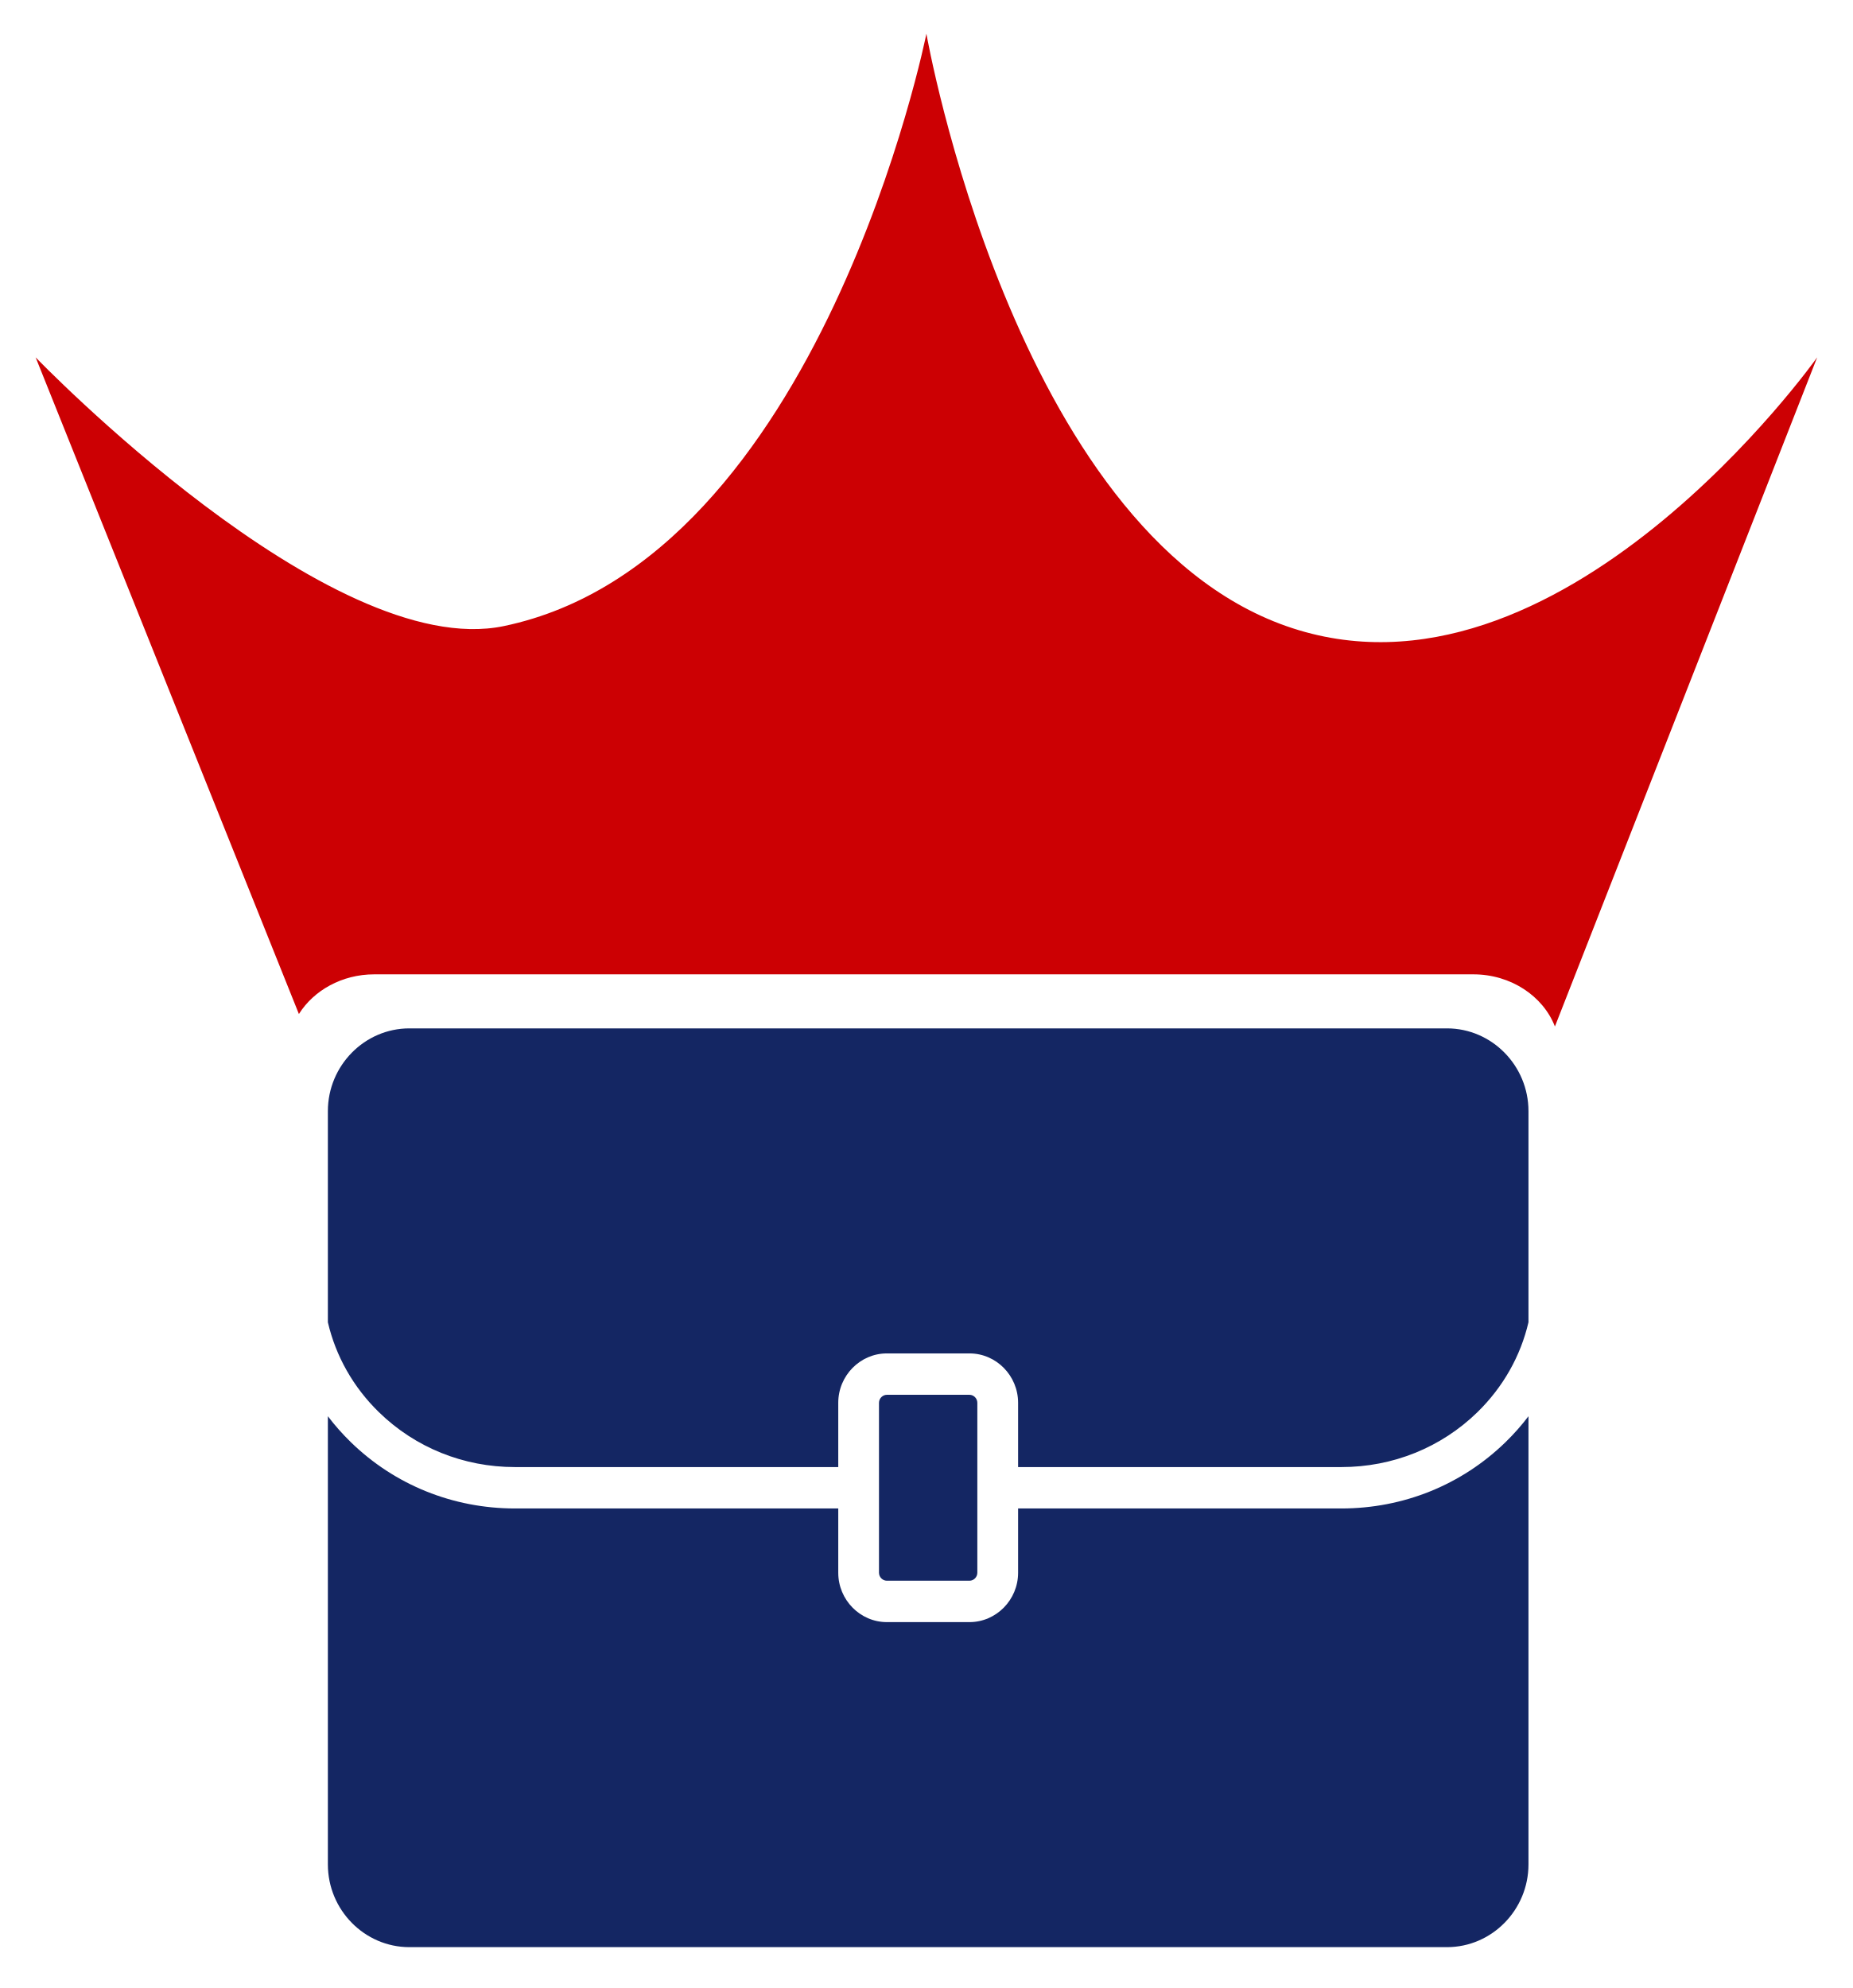
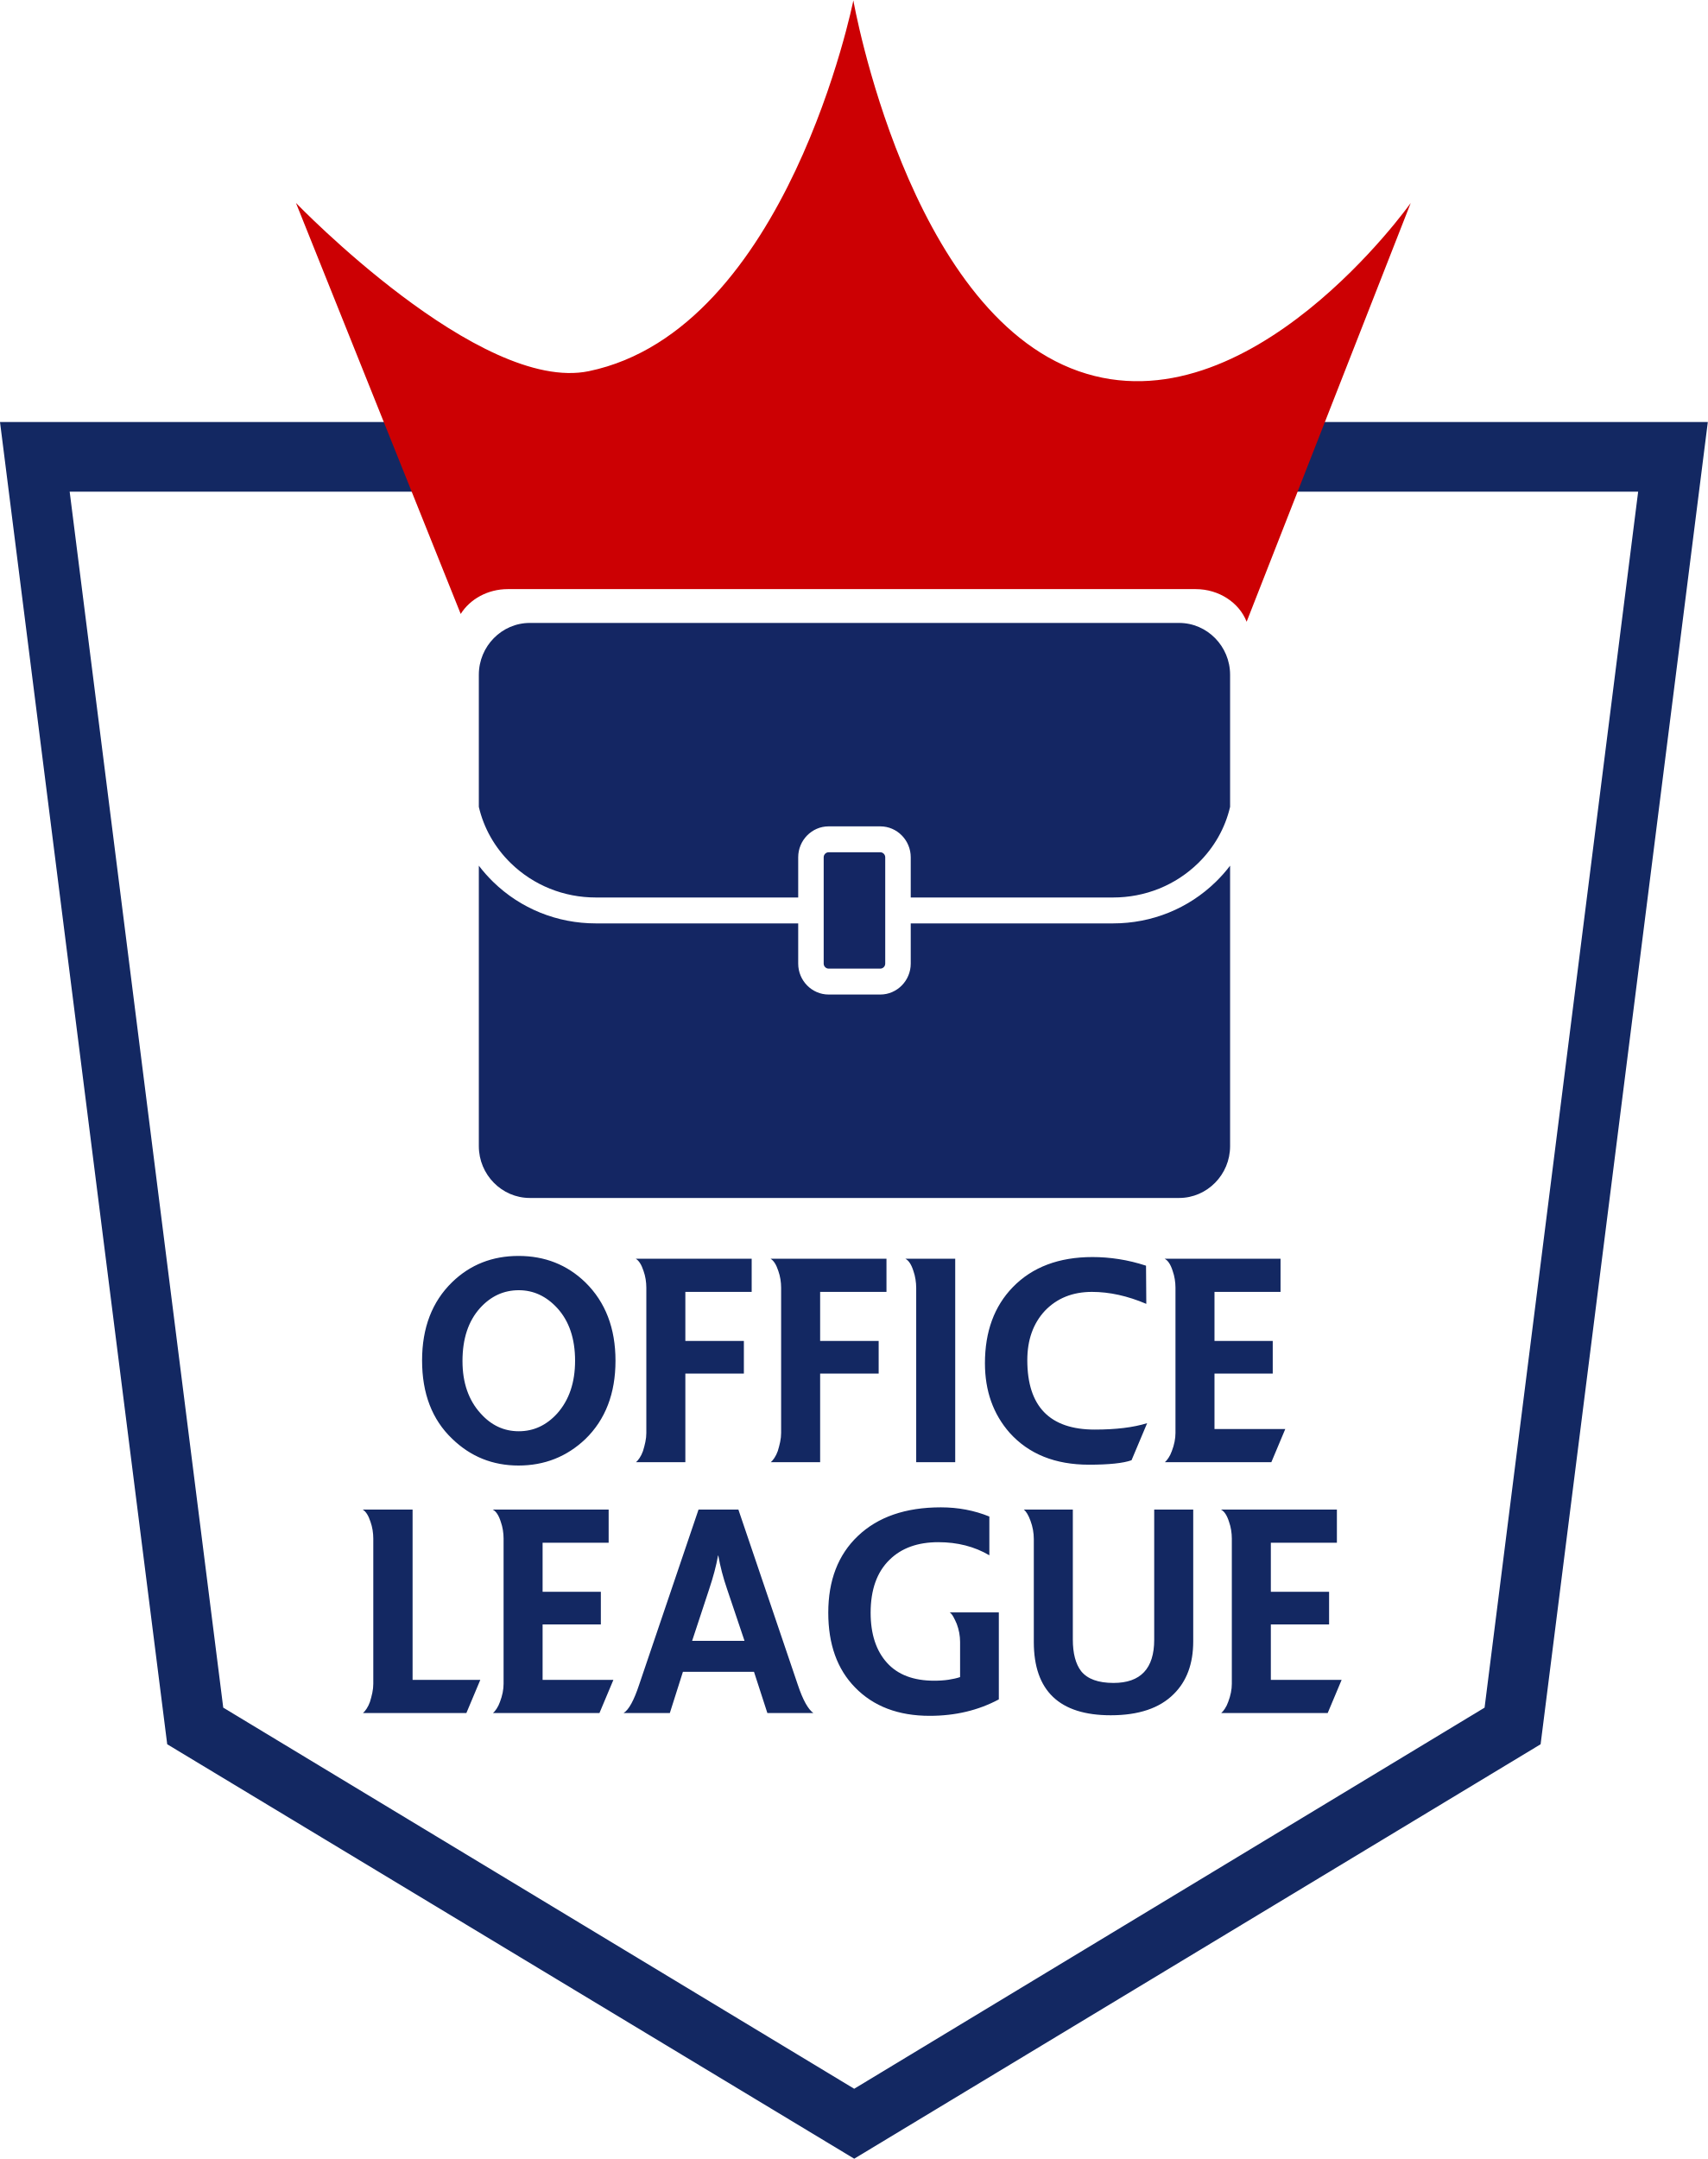
- <svg xmlns="http://www.w3.org/2000/svg" height="1116" viewBox="0 0 1040 1116" width="1040">
-   <g filter="url(#a)" transform="translate(-350 5350)">
-     <g>
-       <path d="m673.913 46.463v118.513c-4.421 18.964-14.216 36.382-28.685 50.51-20.352 19.844-47.477 30.782-76.338 30.782h-181.457v-36.081c0-15.248-12.282-27.722-27.291-27.722h-46.375c-15.001 0-27.28 12.478-27.28 27.722v36.081h-181.468c-28.86 0-55.978-10.938-76.337-30.782-14.482-14.108-24.261-31.539-28.682-50.496v-118.527c0-25.547 20.588-46.463 45.739-46.463h582.442c25.147 0 45.732 20.916 45.732 46.463zm-313.767 263.603c2.402 0 4.407-2.04 4.407-4.477v-36.088-23.233-36.081c0-2.438-2.005-4.492-4.407-4.492h-46.379c-2.392 0-4.421 2.054-4.421 4.492v36.081 23.233 36.088c0 2.437 2.029 4.477 4.421 4.477zm208.744-40.562c34.815 0 67.533-13.241 92.185-37.261 4.694-4.571 8.963-9.421 12.838-14.512v251.571c0 25.568-20.585 46.467-45.732 46.467h-582.442c-25.15 0-45.739-20.899-45.739-46.467v-251.571c3.868 5.091 8.154 9.941 12.838 14.512 24.648 24.02 57.374 37.261 92.181 37.261h181.468v36.088c0 15.23 12.279 27.711 27.28 27.711h46.375c15.009 0 27.291-12.484 27.291-27.711v-36.088z" fill="#142663" fill-rule="evenodd" transform="translate(534.038 -4772.7)" />
-     </g>
-     <g>
-       <path d="m262.792 332.528c-97.862 20.396-262.792-150.862-262.792-150.862l147.778 368.636c8.32-13.264 24.179-22.278 42.265-22.278h616.972c21.11 0 39.185 12.283 45.777 29.271l147.208-375.629s-144.915 204.674-298.006 150.862-201.994-332.528-201.994-332.528-59.121 295.412-237.208 332.528z" fill="#cc0003" fill-rule="evenodd" transform="translate(370 -5331.06)" />
+ <svg xmlns="http://www.w3.org/2000/svg" height="3873" viewBox="0 0 3064 3873" width="3064">
+   <g fill="none" fill-rule="evenodd">
+     <path d="m0 757h3064l-300 2372-1231.459 743.469-1232.541-743.469zm125 125 275.522 2181.303 1131.975 683.697 1130.981-683.697 275.522-2181.303z" fill="#132862" />
+     <path d="m829.75 2441.5c0 19.667 2.75 37.333 8.25 53 5.5 15.667 13.583 29.333 24.25 41 19 21.333 41.833 32 68.5 32s49.667-10.667 69-32c21.333-24 32-55.5 32-94.5 0-39.667-10.667-71.167-32-94.5-19.667-21.333-42.667-32-69-32-27 0-50.167 10.667-69.5 32-21 23.333-31.5 55-31.5 95zm100.5-188.5c47.334 0 87.333 15.833 120 47.5 36 35.334 54 82.166 54 140.5 0 58.667-18 105.5-54 140.5-33.334 31.667-73.333 47.5-120 47.5-46.334 0-86-16-119-48-36-34.334-54-81.166-54-140.5 0-58.667 18-105.5 54-140.5 32.333-31.333 72-47 119-47zm299.333 370v-159h105v-58.5h-105v-88h119v-59.5h-208c5.667 3.333 10.333 10.667 14 22 1.667 4.667 2.917 9.583 3.75 14.75.833 5.167 1.25 10.25 1.25 15.25v260.5c0 5.333-.583 10.75-1.75 16.25-1.167 5.5-2.583 10.917-4.25 16.25-1.667 4.667-3.667 8.75-6 12.25-2.333 3.5-4.5 6.083-6.5 7.75zm241.833 0v-159h105v-58.5h-105v-88h119v-59.5h-208c5.667 3.333 10.333 10.667 14 22 1.667 4.667 2.917 9.583 3.75 14.75.833 5.167 1.25 10.25 1.25 15.25v260.5c0 5.333-.583 10.75-1.75 16.25-1.167 5.5-2.583 10.917-4.25 16.25-1.667 4.667-3.667 8.75-6 12.25-2.333 3.5-4.5 6.083-6.5 7.75zm242.333-365h-89.5c6 3 10.833 10.333 14.5 22 1.667 4.667 2.917 9.667 3.75 15s1.25 10.333 1.25 15v313h70zm239.833 369.5c36 0 61.5-2.667 76.5-8l28-66.5c-24.667 7.667-56 11.5-94 11.5-80.667 0-121-41.5-121-124.5 0-36.334 10.5-65.833 31.5-88.5 21.667-22.667 49.833-34 84.5-34 31.333 0 63.833 7.167 97.5 21.5l-.5-68.5c-16.333-5.333-32.5-9.25-48.5-11.75s-31.833-3.75-47.5-3.75c-60.334 0-108 18-143 54-33.334 34.334-50 79.833-50 136.5 0 49.667 14.833 91.333 44.5 125 34.334 38 81.666 57 142 57zm327.333-4.5 25-59.5h-127v-99.5h104.5v-58.5h-104.5v-88h118.5v-59.5h-208c6 3 10.833 10.333 14.5 22 1.667 4.667 2.917 9.583 3.75 14.75.833 5.167 1.25 10.25 1.25 15.25v260.5c0 10.333-2.167 21.167-6.5 32.5-1.667 4.667-3.667 8.75-6 12.25-2.333 3.5-4.5 6.083-6.5 7.75zm-1444.194 450 25-59.5h-121.5v-305.5h-89.5c5.667 3.333 10.333 10.667 14 22 1.667 4.667 2.917 9.583 3.75 14.75.833 5.167 1.25 10.25 1.25 15.25v260.5c0 5.333-.583 10.75-1.75 16.25-1.167 5.5-2.583 10.917-4.25 16.25-1.667 4.667-3.667 8.75-6 12.25s-4.5 6.083-6.5 7.75zm238.759 0 25-59.5h-127v-99.5h104.5v-58.5h-104.5v-88h118.5v-59.5h-208c6 3 10.833 10.333 14.5 22 1.667 4.667 2.917 9.583 3.75 14.75.833 5.167 1.25 10.25 1.25 15.25v260.5c0 10.333-2.167 21.167-6.5 32.5-1.667 4.667-3.667 8.75-6 12.25s-4.5 6.083-6.5 7.75zm196.759-222-30.5 92.5h94l-31.5-93.5c-3.333-9.667-6.333-19.583-9-29.75s-4.833-20.083-6.5-29.75h-.5c-1.667 9.333-3.833 19-6.5 29s-5.833 20.5-9.5 31.5zm187 222h-82.5l-24-74h-127.5l-23.5 74h-83c9.333-5.667 18.667-22.667 28-51l106.5-314h71.5l106.5 314c4.667 14 9.333 25.167 14 33.5s9.333 14.167 14 17.5zm263.259-64.5c-6 2-12.917 3.583-20.75 4.75s-16.417 1.75-25.75 1.75c-37 0-65.167-10.667-84.5-32-19.667-21.667-29.5-51.666-29.5-90 0-41.334 11.333-73 34-95 21.333-21 50.5-31.5 87.5-31.5 34.334 0 64.833 7.833 91.5 23.5v-69.5c-27-11-56-16.5-87-16.5-63.334 0-113 17.166-149 51.5-35.334 33.667-53 79.5-53 137.5 0 28.333 4 53.667 12 76s20 41.667 36 58c33 34 77.666 51 134 51 46 0 87.333-9.833 124-29.5v-156h-88c2.333 1.667 4.5 4.333 6.5 8s4 7.833 6 12.5c4 10.667 6 21.5 6 32.5zm132.259-63c0 87.667 46 131.5 138 131.5 50 0 87.667-12.667 113-38 23.333-23 35-54.5 35-94.5v-236.5h-70v233.5c0 51.667-24.333 77.5-73 77.5-27.333 0-46.667-7-58-21-10-13-15-32-15-57v-233h-88c4.333 3.333 8.333 10 12 20 4 10.667 6 21.667 6 33zm527.259 127.5 25-59.5h-127v-99.5h104.5v-58.5h-104.5v-88h118.5v-59.5h-208c6 3 10.833 10.333 14.5 22 1.667 4.667 2.917 9.583 3.75 14.75s1.25 10.25 1.25 15.25v260.5c0 10.333-2.167 21.167-6.5 32.5-1.667 4.667-3.667 8.75-6 12.25-2.333 3.5-4.5 6.083-6.5 7.75z" fill="#132862" />
+     <g fill-rule="nonzero" transform="translate(531)">
+       <path d="m1675.91 1210.397v237.025c-8.85 37.929-28.44 72.764-57.37 101.019-40.71 39.689-94.96 61.564-152.68 61.564h-362.915v-72.162c0-30.494-24.564-55.443-54.58-55.443h-92.751c-30.002 0-54.56 24.956-54.56 55.443v72.162h-362.935c-57.721 0-111.957-21.875-152.676-61.564-28.964-28.214-48.522-63.076-57.363-100.992v-237.052c0-51.095 41.176-92.927 91.477-92.927h1164.883c50.3 0 91.47 41.832 91.47 92.927zm-627.538 527.206c4.805 0 8.814-4.081 8.814-8.955v-72.176-46.467-72.161c0-4.875-4.009-8.983-8.814-8.983h-92.758c-4.784 0-8.842 4.108-8.842 8.983v72.161 46.467 72.176c0 4.874 4.058 8.955 8.842 8.955zm417.488-81.124c69.63 0 135.07-26.482 184.37-74.524 9.39-9.14 17.93-18.841 25.68-29.022v503.14c0 51.136-41.17 92.937-91.47 92.937h-1164.883c-50.301 0-91.477-41.801-91.477-92.937v-503.14c7.736 10.181 16.309 19.882 25.676 29.022 49.296 48.042 114.747 74.524 184.363 74.524h362.935v72.175c0 30.46 24.558 55.422 54.56 55.422h92.751c30.016 0 54.58-24.969 54.58-55.422v-72.175z" fill="#142663" />
+       <path d="m525.585 665.806c-195.725 40.792-525.585-301.724-525.585-301.724l295.555 737.268c16.641-26.52 48.359-44.55 84.531-44.55h1233.944c42.22 0 78.37 24.56 91.55 58.54l294.42-751.258s-289.83 409.348-596.01 301.724c-306.18-107.625-403.99-665.056-403.99-665.056s-118.242 590.823-474.415 665.056z" fill="#cc0003" />
    </g>
  </g>
-   <filter id="a" color-interpolation-filters="sRGB" filterUnits="userSpaceOnUse" height="1116" width="1040" x="350" y="-5350">
-     <feFlood flood-opacity="0" result="BackgroundImageFix" />
-     <feColorMatrix in="SourceAlpha" type="matrix" values="0 0 0 0 0 0 0 0 0 0 0 0 0 0 0 0 0 0 255 0" />
-     <feOffset dx="0" dy="2" />
-     <feGaussianBlur stdDeviation="10" />
-     <feColorMatrix type="matrix" values="0 0 0 0 1 0 0 0 0 1 0 0 0 0 1 0 0 0 1 0" />
-     <feBlend in2="BackgroundImageFix" mode="normal" result="effect1_dropShadow" />
-     <feBlend in="SourceGraphic" in2="effect1_dropShadow" mode="normal" result="shape" />
-   </filter>
</svg>
